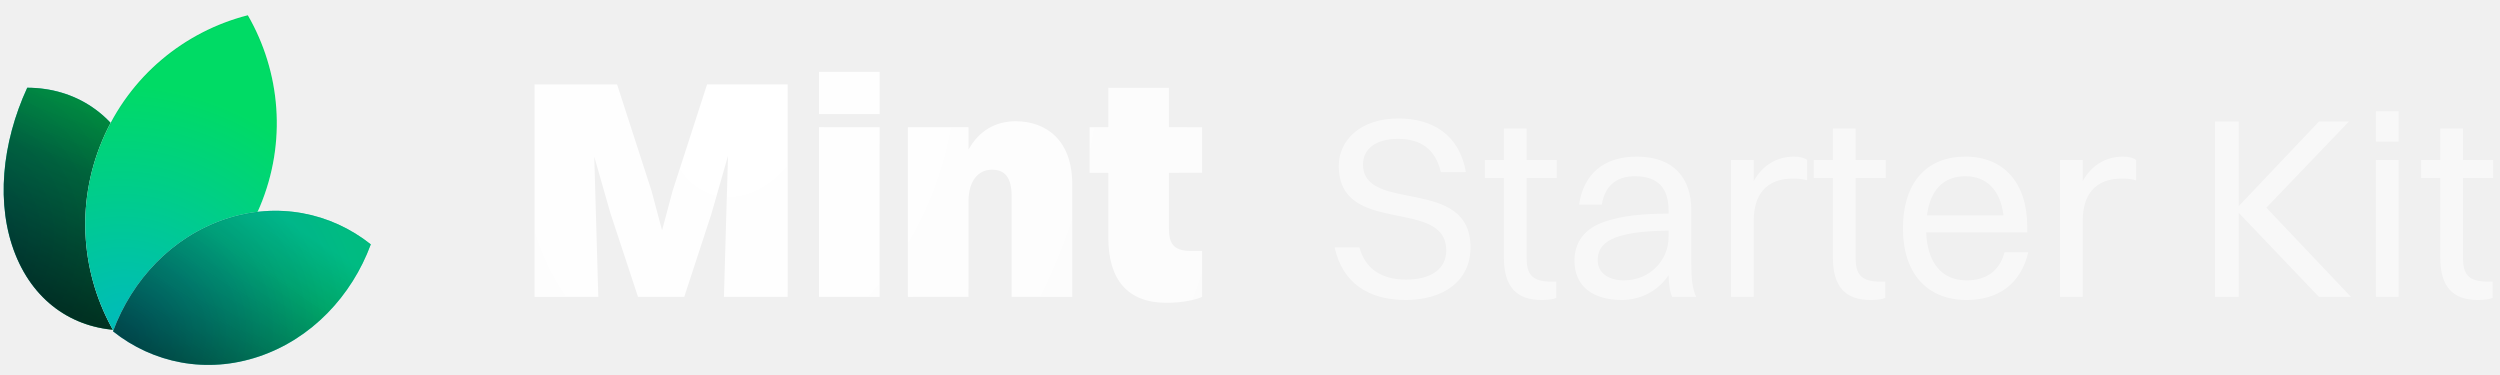
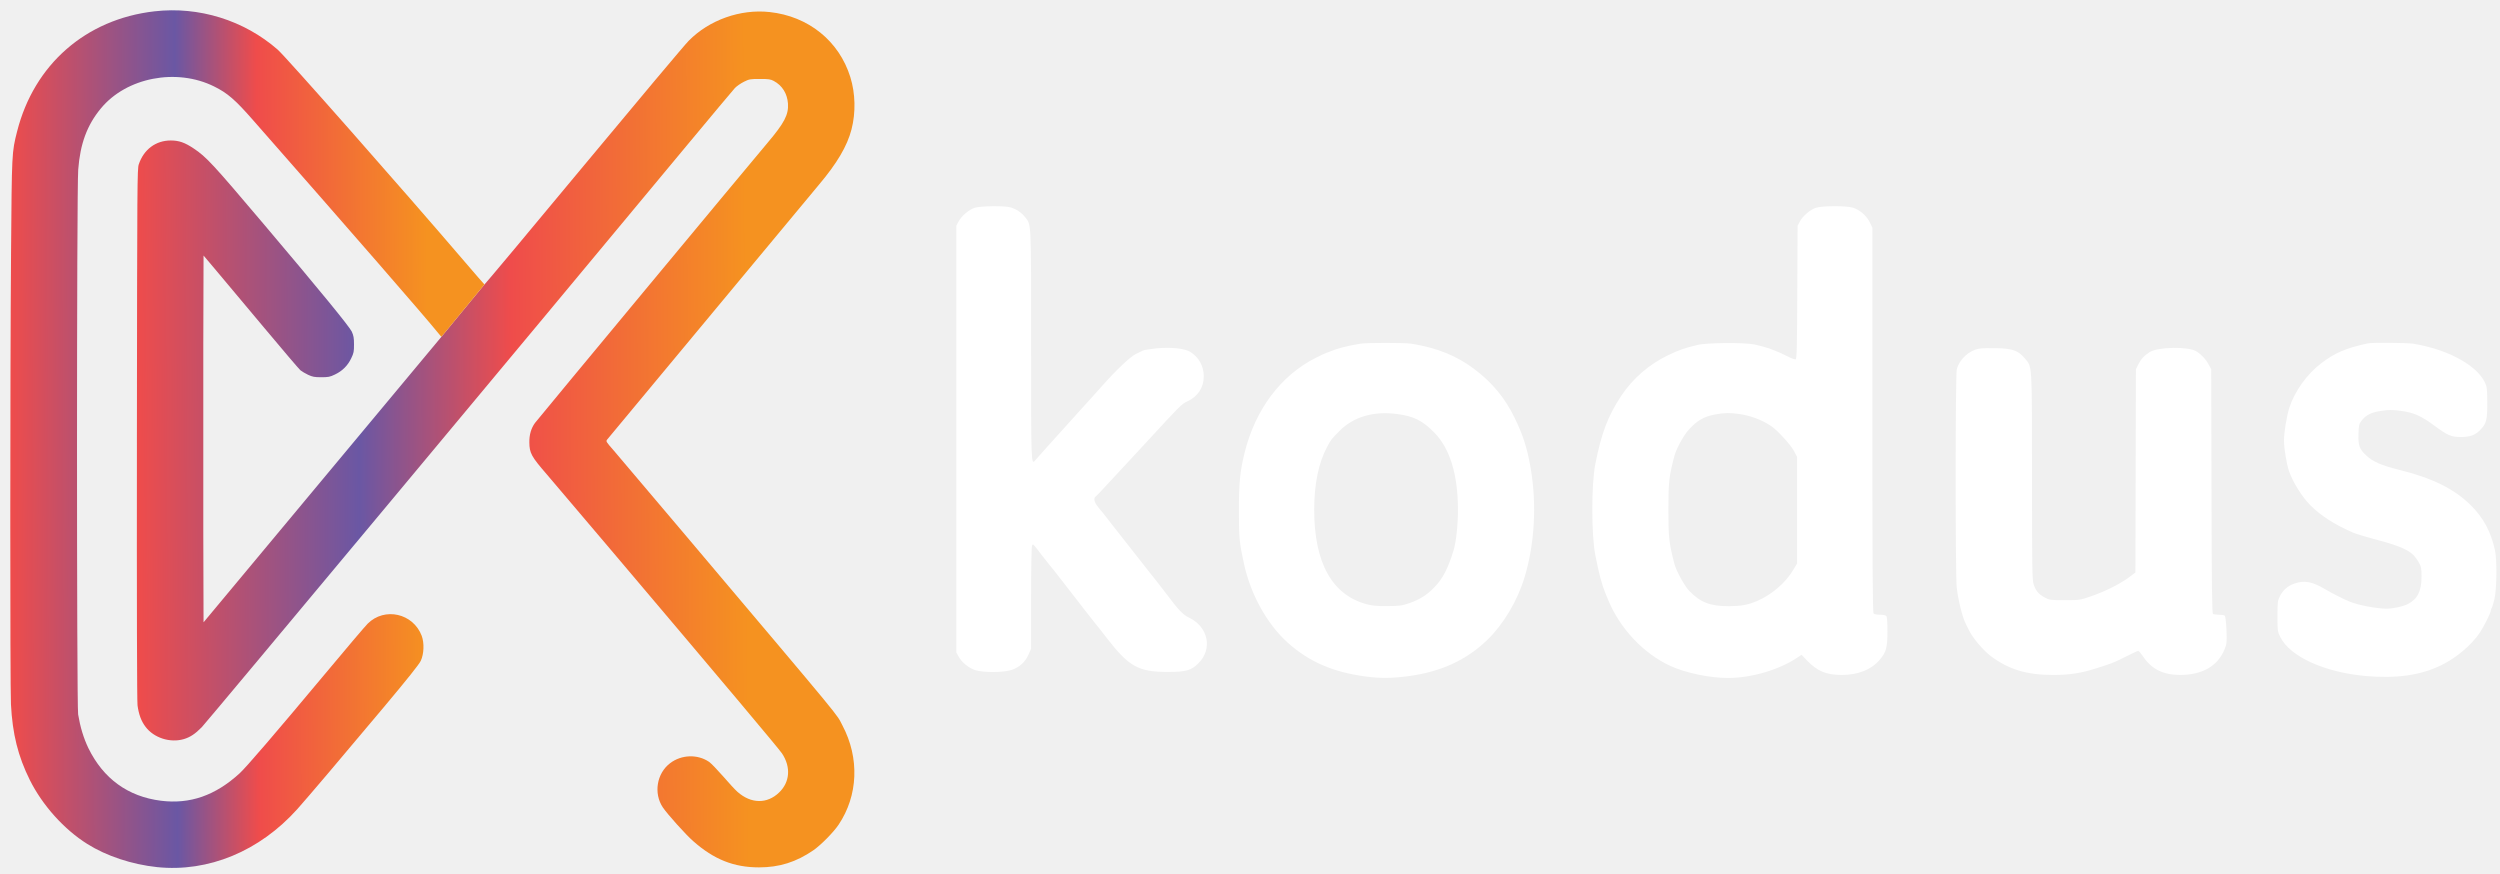
- <svg xmlns="http://www.w3.org/2000/svg" width="160" height="24" viewBox="0 0 160 24" fill="none">
-   <path d="M7.953 21.139C4.896 21.13 2.255 19.458 0.987 16.29C-0.28 13.121 0.109 9.163 1.744 5.615C4.801 5.624 7.442 7.296 8.71 10.465C9.977 13.633 9.588 17.591 7.953 21.139Z" fill="white" />
-   <path d="M7.953 21.139C4.896 21.13 2.255 19.458 0.987 16.29C-0.28 13.121 0.109 9.163 1.744 5.615C4.801 5.624 7.442 7.296 8.71 10.465C9.977 13.633 9.588 17.591 7.953 21.139Z" fill="url(#paint0_radial_115_109)" />
-   <path d="M7.953 21.139C4.896 21.13 2.255 19.458 0.987 16.29C-0.28 13.121 0.109 9.163 1.744 5.615C4.801 5.624 7.442 7.296 8.71 10.465C9.977 13.633 9.588 17.591 7.953 21.139Z" fill="black" fill-opacity="0.5" style="mix-blend-mode:hard-light" />
-   <path d="M7.953 21.139C4.896 21.13 2.255 19.458 0.987 16.29C-0.28 13.121 0.109 9.163 1.744 5.615C4.801 5.624 7.442 7.296 8.71 10.465C9.977 13.633 9.588 17.591 7.953 21.139Z" fill="url(#paint1_linear_115_109)" fill-opacity="0.5" style="mix-blend-mode:hard-light" />
-   <path d="M7.935 21.111C4.897 21.096 2.274 19.431 1.013 16.279C-0.248 13.124 0.136 9.182 1.762 5.643C4.8 5.659 7.423 7.324 8.684 10.476C9.945 13.63 9.561 17.572 7.935 21.111Z" stroke="url(#paint2_linear_115_109)" stroke-opacity="0.05" stroke-width="0.056" />
-   <path d="M7.31 21.257C11.354 20.221 14.884 17.375 16.628 13.236C18.373 9.097 17.945 4.587 15.86 0.976C11.816 2.012 8.287 4.858 6.542 8.998C4.797 13.137 5.225 17.646 7.31 21.257Z" fill="white" />
-   <path d="M7.31 21.257C11.354 20.221 14.884 17.375 16.628 13.236C18.373 9.097 17.945 4.587 15.86 0.976C11.816 2.012 8.287 4.858 6.542 8.998C4.797 13.137 5.225 17.646 7.31 21.257Z" fill="url(#paint3_radial_115_109)" />
-   <path d="M16.602 13.225C14.864 17.349 11.351 20.187 7.324 21.225C5.253 17.624 4.829 13.132 6.568 9.009C8.306 4.885 11.819 2.047 15.846 1.009C17.918 4.61 18.341 9.101 16.602 13.225Z" stroke="url(#paint4_linear_115_109)" stroke-opacity="0.05" stroke-width="0.056" />
-   <path d="M7.234 21.207C9.789 23.237 13.21 23.951 16.577 22.814C19.944 21.677 22.506 18.945 23.73 15.638C21.175 13.608 17.754 12.894 14.387 14.031C11.02 15.168 8.458 17.901 7.234 21.207Z" fill="white" />
-   <path d="M7.234 21.207C9.789 23.237 13.21 23.951 16.577 22.814C19.944 21.677 22.506 18.945 23.73 15.638C21.175 13.608 17.754 12.894 14.387 14.031C11.02 15.168 8.458 17.901 7.234 21.207Z" fill="url(#paint5_radial_115_109)" />
-   <path d="M7.234 21.207C9.789 23.237 13.21 23.951 16.577 22.814C19.944 21.677 22.506 18.945 23.73 15.638C21.175 13.608 17.754 12.894 14.387 14.031C11.02 15.168 8.458 17.901 7.234 21.207Z" fill="black" fill-opacity="0.2" style="mix-blend-mode:hard-light" />
-   <path d="M7.234 21.207C9.789 23.237 13.21 23.951 16.577 22.814C19.944 21.677 22.506 18.945 23.73 15.638C21.175 13.608 17.754 12.894 14.387 14.031C11.02 15.168 8.458 17.901 7.234 21.207Z" fill="url(#paint6_linear_115_109)" fill-opacity="0.5" style="mix-blend-mode:hard-light" />
-   <path d="M16.568 22.787C13.218 23.918 9.814 23.212 7.267 21.198C8.492 17.907 11.044 15.189 14.396 14.058C17.747 12.927 21.15 13.633 23.697 15.648C22.472 18.938 19.92 21.656 16.568 22.787Z" stroke="url(#paint7_linear_115_109)" stroke-opacity="0.05" stroke-width="0.056" />
-   <path d="M34.212 19V5.4H39.492L41.692 12.2L42.372 14.74L43.052 12.2L45.252 5.4H50.412V19H46.332L46.592 9.98L45.532 13.68L43.792 19H40.832L39.052 13.6L38.032 10.02L38.292 19H34.212ZM52.416 7.3V4.6H56.295V7.3H52.416ZM52.416 19V8.14H56.295V19H52.416ZM58.104 19V8.14H61.984V9.58C62.664 8.34 63.744 7.76 65.004 7.76C66.964 7.76 68.624 8.98 68.624 11.78V19H64.744V12.56C64.744 11.34 64.304 10.86 63.484 10.86C62.604 10.86 61.984 11.58 61.984 12.88V19H58.104ZM70.933 15.22V11.06H69.733V8.14H70.933V5.62H74.813V8.14H76.933V11.06H74.813V14.6C74.813 15.5 75.033 16.06 76.213 16.06H76.933V19C76.493 19.2 75.673 19.38 74.653 19.38C72.153 19.38 70.933 17.88 70.933 15.22Z" fill="url(#paint8_radial_115_109)" />
-   <path d="M87.232 10.519C87.232 13.687 94.112 11.229 94.112 15.832C94.112 17.994 92.364 19.198 89.971 19.198C87.562 19.198 85.912 18.093 85.417 15.832H87.001C87.364 17.169 88.371 17.895 89.987 17.895C91.671 17.895 92.561 17.152 92.561 16.03C92.561 12.598 85.681 15.155 85.681 10.618C85.681 9.001 87.034 7.582 89.509 7.582C91.671 7.582 93.403 8.621 93.816 11.014H92.215C91.868 9.529 90.912 8.886 89.476 8.886C88.057 8.886 87.232 9.529 87.232 10.519ZM96.25 16.476V11.393H95.029V10.239H96.25V8.226H97.702V10.239H99.632V11.393H97.702V16.476C97.702 17.532 98.015 18.026 99.302 18.026H99.599V19.066C99.434 19.148 99.071 19.198 98.659 19.198C97.025 19.198 96.25 18.323 96.25 16.476ZM102.516 13.093H101.064C101.345 11.162 102.615 10.024 104.76 10.024C107.103 10.024 108.242 11.393 108.242 13.44V16.888C108.242 17.895 108.324 18.521 108.555 19H107.021C106.856 18.654 106.806 18.142 106.79 17.614C106.047 18.72 104.859 19.198 103.803 19.198C101.988 19.198 100.767 18.357 100.767 16.69C100.767 15.486 101.427 14.611 102.714 14.182C103.902 13.786 105.107 13.687 106.79 13.671V13.473C106.79 12.053 106.13 11.278 104.628 11.278C103.374 11.278 102.698 11.971 102.516 13.093ZM102.252 16.657C102.252 17.465 102.929 17.944 103.952 17.944C105.569 17.944 106.79 16.674 106.79 15.172V14.759C103.061 14.793 102.252 15.585 102.252 16.657ZM110.787 19V10.239H112.239V11.591C112.833 10.519 113.774 10.024 114.83 10.024C115.176 10.024 115.49 10.107 115.655 10.239V11.542C115.407 11.46 115.094 11.427 114.747 11.427C112.998 11.427 112.239 12.515 112.239 14.1V19H110.787ZM117.305 16.476V11.393H116.084V10.239H117.305V8.226H118.757V10.239H120.688V11.393H118.757V16.476C118.757 17.532 119.071 18.026 120.358 18.026H120.655V19.066C120.49 19.148 120.127 19.198 119.714 19.198C118.081 19.198 117.305 18.323 117.305 16.476ZM129.809 16.145C129.33 18.192 127.862 19.198 125.865 19.198C123.324 19.198 121.79 17.482 121.79 14.627C121.79 11.658 123.324 10.024 125.783 10.024C128.258 10.024 129.743 11.723 129.743 14.512V14.875H123.275C123.357 16.838 124.281 17.944 125.865 17.944C127.103 17.944 127.977 17.35 128.291 16.145H129.809ZM125.783 11.278C124.38 11.278 123.539 12.152 123.324 13.786H128.225C128.027 12.169 127.152 11.278 125.783 11.278ZM131.843 19V10.239H133.295V11.591C133.889 10.519 134.829 10.024 135.885 10.024C136.232 10.024 136.545 10.107 136.71 10.239V11.542C136.463 11.46 136.149 11.427 135.803 11.427C134.054 11.427 133.295 12.515 133.295 14.1V19H131.843ZM141.763 19V7.78H143.281V13.192L148.413 7.78H150.327L145.047 13.291L150.459 19H148.413L143.281 13.621V19H141.763ZM152.06 9.067V7.12H153.512V9.067H152.06ZM152.06 19V10.239H153.512V19H152.06ZM156.178 16.476V11.393H154.957V10.239H156.178V8.226H157.63V10.239H159.56V11.393H157.63V16.476C157.63 17.532 157.943 18.026 159.23 18.026H159.527V19.066C159.362 19.148 158.999 19.198 158.587 19.198C156.953 19.198 156.178 18.323 156.178 16.476Z" fill="white" fill-opacity="0.55" />
+ <svg xmlns="http://www.w3.org/2000/svg" width="126" height="44" viewBox="0 0 126 44" fill="none">
+   <path d="M49.129 10.47C48.84 10.561 48.461 10.885 48.309 11.168L48.198 11.376V32.88L48.319 33.097C48.476 33.386 48.82 33.664 49.149 33.775C49.559 33.907 50.586 33.902 50.996 33.76C51.385 33.628 51.674 33.365 51.841 32.981L51.967 32.697V30.132C51.967 28.614 51.987 27.536 52.018 27.491C52.074 27.405 52.043 27.375 52.499 27.971C52.691 28.22 52.863 28.437 52.878 28.452C52.898 28.467 53.177 28.817 53.5 29.236C54.523 30.562 55.109 31.306 55.195 31.412C55.246 31.468 55.514 31.807 55.792 32.171C56.906 33.603 57.381 33.866 58.854 33.866C59.769 33.866 60.028 33.795 60.392 33.436C61.13 32.718 60.903 31.594 59.926 31.129C59.618 30.982 59.39 30.739 58.773 29.915C58.57 29.646 57.816 28.68 57.786 28.655C57.771 28.639 57.518 28.321 57.23 27.946C56.936 27.572 56.688 27.253 56.673 27.238C56.658 27.223 56.405 26.904 56.116 26.529C55.828 26.155 55.58 25.836 55.565 25.821C55.545 25.806 55.448 25.69 55.347 25.558C55.15 25.32 55.099 25.103 55.221 25.027C55.256 25.006 55.565 24.678 55.909 24.303C56.258 23.929 56.698 23.448 56.895 23.241C57.093 23.028 57.493 22.598 57.786 22.279C59.456 20.463 59.547 20.367 59.83 20.235C60.372 19.987 60.67 19.537 60.67 18.965C60.67 18.459 60.427 18.009 59.997 17.741C59.709 17.558 59.021 17.488 58.267 17.558C57.953 17.594 57.649 17.64 57.599 17.67C57.548 17.695 57.396 17.771 57.255 17.837C56.987 17.958 56.248 18.657 55.555 19.441C55.347 19.674 55.155 19.891 55.125 19.921C55.099 19.952 54.836 20.24 54.548 20.559C54.264 20.878 53.839 21.343 53.612 21.596C53.192 22.057 52.327 23.023 52.18 23.195C51.967 23.443 51.967 23.483 51.967 17.376C51.967 10.991 51.983 11.35 51.654 10.93C51.471 10.703 51.218 10.536 50.925 10.45C50.632 10.364 49.427 10.379 49.129 10.47Z" fill="white" />
+   <path d="M91.53 10.47C91.241 10.561 90.862 10.88 90.71 11.168L90.599 11.376L90.583 14.73C90.573 17.513 90.558 18.09 90.502 18.11C90.462 18.125 90.275 18.059 90.088 17.958C89.49 17.66 89.081 17.508 88.423 17.361C87.937 17.255 85.994 17.27 85.539 17.387C84.835 17.564 84.618 17.64 84.072 17.903C83.12 18.358 82.29 19.076 81.709 19.952C81.041 20.964 80.712 21.824 80.403 23.392C80.201 24.425 80.201 26.975 80.408 27.997C80.585 28.908 80.732 29.459 80.914 29.904C80.95 29.98 81.005 30.127 81.046 30.223C81.643 31.68 82.837 32.945 84.198 33.568C84.957 33.917 86.181 34.17 87.082 34.17C88.286 34.17 89.683 33.755 90.609 33.127L90.796 33.001L91.069 33.284C91.595 33.831 92.035 34.013 92.825 34.018C93.639 34.018 94.307 33.755 94.727 33.264C95.066 32.874 95.127 32.647 95.127 31.817C95.127 31.331 95.107 31.083 95.066 31.043C95.031 31.007 94.889 30.982 94.748 30.982C94.606 30.982 94.464 30.957 94.429 30.921C94.383 30.876 94.368 28.639 94.368 21.166V11.477L94.247 11.224C94.09 10.885 93.725 10.566 93.381 10.465C93.032 10.364 91.864 10.369 91.53 10.47ZM87.674 20.868C88.225 20.944 88.833 21.176 89.283 21.485C89.597 21.703 90.244 22.411 90.411 22.72L90.573 23.028V28.396L90.391 28.705C90.001 29.368 89.298 29.975 88.549 30.294C88.079 30.491 87.76 30.547 87.133 30.552C86.197 30.552 85.706 30.365 85.144 29.788C84.901 29.535 84.486 28.786 84.39 28.417C84.122 27.385 84.087 27.101 84.087 25.695C84.087 24.288 84.122 23.995 84.39 22.978C84.486 22.618 84.851 21.945 85.114 21.657C85.529 21.197 85.873 20.994 86.45 20.888C86.9 20.802 87.183 20.797 87.674 20.868Z" fill="white" />
+   <path d="M68.563 17.321C67.9 17.432 67.389 17.564 67.061 17.705C66.975 17.746 66.888 17.776 66.868 17.776C66.848 17.776 66.6 17.892 66.317 18.034C64.556 18.915 63.256 20.65 62.724 22.836C62.497 23.752 62.441 24.344 62.441 25.72C62.441 27.101 62.461 27.344 62.699 28.427C63.038 29.975 63.868 31.463 64.905 32.394C65.983 33.355 67.167 33.871 68.816 34.094C69.58 34.195 70.157 34.19 71.017 34.074C72.636 33.851 73.912 33.264 74.959 32.252C75.773 31.468 76.487 30.269 76.841 29.085C77.347 27.42 77.458 25.411 77.145 23.595C76.973 22.583 76.755 21.905 76.325 21.035C75.849 20.058 75.202 19.279 74.331 18.621C73.416 17.928 72.444 17.533 71.118 17.321C70.805 17.27 68.877 17.27 68.563 17.321ZM70.42 20.868C71.25 20.974 71.69 21.197 72.282 21.794C73.072 22.593 73.476 23.904 73.481 25.669C73.487 26.428 73.385 27.339 73.259 27.744C72.965 28.69 72.712 29.166 72.287 29.606C71.928 29.98 71.549 30.218 71.043 30.395C70.653 30.527 70.547 30.542 69.929 30.547C69.413 30.552 69.16 30.527 68.892 30.456C67.141 29.995 66.236 28.371 66.236 25.695C66.236 24.384 66.459 23.317 66.894 22.507C67.086 22.153 67.096 22.138 67.511 21.718C68.209 21.009 69.241 20.706 70.42 20.868Z" fill="white" />
+   <path d="M119.338 17.306C118.24 17.543 117.678 17.781 116.985 18.312C116.267 18.859 115.654 19.719 115.381 20.554C115.25 20.974 115.113 21.788 115.113 22.203C115.113 22.598 115.245 23.387 115.366 23.747C115.558 24.298 116.019 25.037 116.429 25.452C116.955 25.983 117.653 26.433 118.579 26.838C118.731 26.904 119.247 27.061 119.591 27.152C120.745 27.45 121.266 27.653 121.579 27.921C121.671 27.997 121.812 28.179 121.893 28.321C122.03 28.558 122.045 28.619 122.045 29.07C122.045 29.788 121.848 30.188 121.362 30.441C121.109 30.567 120.638 30.673 120.294 30.678C119.803 30.678 118.872 30.506 118.427 30.324C118.144 30.213 117.481 29.874 117.188 29.697C116.545 29.312 116.135 29.236 115.634 29.414C115.295 29.53 115.047 29.753 114.896 30.071C114.794 30.274 114.784 30.385 114.784 31.063C114.784 31.802 114.789 31.832 114.931 32.115C115.427 33.097 117.147 33.881 119.211 34.069C120.79 34.21 122.025 34.033 123.067 33.512C123.816 33.143 124.575 32.495 124.985 31.883C125.207 31.549 125.536 30.881 125.536 30.77C125.536 30.734 125.556 30.678 125.582 30.648C125.602 30.623 125.668 30.421 125.718 30.198C125.84 29.692 125.855 28.199 125.744 27.718C125.536 26.788 125.157 26.084 124.529 25.467C123.689 24.632 122.576 24.086 120.881 23.671C120.046 23.463 119.601 23.271 119.277 22.973C118.913 22.639 118.847 22.456 118.867 21.875C118.883 21.409 118.893 21.369 119.039 21.181C119.262 20.903 119.525 20.777 120.031 20.706C120.39 20.65 120.573 20.65 120.987 20.706C121.625 20.782 122.04 20.964 122.708 21.465C123.366 21.95 123.543 22.026 124.033 22.026C124.494 22.026 124.762 21.925 125.01 21.662C125.319 21.338 125.359 21.176 125.359 20.306C125.354 19.593 125.344 19.502 125.238 19.274C124.823 18.398 123.34 17.599 121.615 17.321C121.316 17.275 119.54 17.26 119.338 17.306Z" fill="white" />
+   <path d="M99.742 17.574C99.236 17.665 98.755 18.11 98.623 18.611C98.547 18.884 98.547 28.918 98.618 29.606C98.684 30.213 98.902 31.104 99.069 31.427C99.094 31.473 99.17 31.625 99.231 31.756C99.428 32.161 99.954 32.778 100.349 33.077C101.234 33.74 102.155 34.018 103.471 34.018C104.311 34.018 104.867 33.932 105.651 33.684C106.42 33.441 106.532 33.401 107.154 33.087C107.463 32.93 107.736 32.804 107.766 32.804C107.797 32.804 107.903 32.93 108.009 33.082C108.429 33.719 109.016 34.013 109.866 34.018C111 34.018 111.784 33.568 112.128 32.702C112.229 32.449 112.239 32.363 112.214 31.746C112.189 31.276 112.163 31.053 112.118 31.023C112.082 31.002 111.951 30.982 111.824 30.982C111.698 30.982 111.566 30.962 111.536 30.942C111.485 30.911 111.47 29.555 111.46 24.759L111.445 18.611L111.308 18.358C111.172 18.1 110.949 17.862 110.691 17.705C110.291 17.457 108.758 17.483 108.343 17.746C108.07 17.918 107.898 18.105 107.761 18.383L107.65 18.611L107.625 28.852L107.432 28.999C106.926 29.398 106.132 29.803 105.322 30.076C104.837 30.243 104.786 30.248 104.058 30.248C103.319 30.248 103.293 30.243 103.041 30.107C102.737 29.94 102.605 29.778 102.494 29.444C102.423 29.231 102.413 28.639 102.413 24.01C102.408 18.181 102.433 18.52 102.039 18.049C101.725 17.675 101.437 17.569 100.657 17.548C100.298 17.538 99.888 17.548 99.742 17.574Z" fill="white" />
+   <path d="M16.25 24.173L22.245 16.978L24.418 14.337C24.431 14.342 26.675 11.661 29.396 8.382C32.121 5.104 34.508 2.258 34.709 2.057C35.743 1.004 37.318 0.447 38.786 0.607C40.744 0.817 42.292 2.066 42.858 3.89C43.113 4.711 43.135 5.679 42.916 6.522C42.698 7.365 42.185 8.235 41.252 9.337C40.887 9.774 30.725 22.001 30.609 22.144C30.529 22.246 30.529 22.246 30.948 22.724C31.176 22.991 32.79 24.892 34.53 26.953C42.774 36.713 42.122 35.923 42.461 36.566C43.327 38.207 43.251 40.098 42.265 41.566C42.002 41.954 41.377 42.587 40.998 42.851C40.128 43.448 39.285 43.716 38.25 43.716C36.988 43.716 35.98 43.315 34.945 42.4C34.561 42.066 33.642 41.04 33.406 40.692C32.933 39.982 33.098 38.979 33.772 38.466C34.343 38.029 35.159 38.002 35.739 38.399C35.842 38.47 36.158 38.8 36.444 39.126C36.725 39.456 37.055 39.808 37.171 39.911C37.853 40.513 38.661 40.527 39.267 39.942C39.812 39.42 39.87 38.662 39.415 37.975C39.258 37.739 36.578 34.549 30.881 27.822C29.418 26.092 27.915 24.325 27.549 23.897C26.777 23.005 26.684 22.835 26.679 22.291C26.675 21.907 26.768 21.586 26.965 21.314C27.085 21.149 37.728 8.329 38.683 7.2C39.531 6.197 39.749 5.782 39.714 5.224C39.678 4.716 39.428 4.31 38.995 4.078C38.83 3.993 38.741 3.98 38.295 3.98C37.804 3.98 37.764 3.988 37.492 4.122C37.331 4.203 37.131 4.341 37.041 4.435C36.952 4.528 35.842 5.858 34.566 7.392C26.907 16.617 10.406 36.409 10.174 36.646C9.844 36.985 9.581 37.159 9.26 37.252C8.573 37.453 7.752 37.19 7.333 36.628C7.119 36.347 6.994 36.008 6.931 35.548C6.905 35.321 6.891 30.673 6.9 21.867C6.913 9.06 6.918 8.521 6.994 8.284C7.248 7.53 7.85 7.08 8.609 7.08C9.014 7.08 9.313 7.182 9.759 7.481C10.406 7.914 10.71 8.244 13.274 11.273C16.129 14.645 17.619 16.47 17.731 16.715C17.82 16.916 17.842 17.032 17.842 17.362C17.842 17.719 17.829 17.794 17.704 18.053C17.53 18.424 17.253 18.7 16.883 18.874C16.625 18.999 16.549 19.012 16.192 19.012C15.848 19.012 15.755 18.994 15.532 18.892C15.389 18.825 15.21 18.718 15.139 18.66C15.068 18.598 14.234 17.621 13.284 16.483C12.329 15.346 11.263 14.07 10.906 13.646L10.259 12.879L10.246 17.496C10.241 20.034 10.241 24.196 10.246 26.738L10.259 31.364L16.25 24.173Z" fill="url(#paint0_linear_148_56)" />
+   <path d="M0.864 6.616C1.721 3.248 4.326 0.968 7.783 0.571C10.027 0.313 12.302 1.022 13.997 2.503C14.43 2.887 20.233 9.466 23.44 13.213C23.962 13.824 24.404 14.333 24.417 14.337L22.245 16.978L22.071 16.768C21.362 15.894 17.757 11.75 12.757 6.058C11.851 5.023 11.463 4.689 10.794 4.359C8.894 3.413 6.369 3.904 5.084 5.465C4.388 6.304 4.04 7.249 3.942 8.552C3.862 9.578 3.862 35.535 3.938 36.008C4.045 36.65 4.214 37.203 4.455 37.707C5.209 39.246 6.449 40.147 8.109 40.357C9.576 40.54 10.852 40.098 12.083 38.97C12.409 38.671 13.859 36.985 16.37 33.978C17.423 32.716 18.395 31.569 18.533 31.431C19.385 30.584 20.826 30.909 21.255 32.047C21.388 32.408 21.37 32.961 21.205 33.309C21.13 33.474 20.523 34.237 19.336 35.651C17.244 38.149 15.531 40.165 14.983 40.781C13.078 42.904 10.5 43.97 7.917 43.703C6.654 43.569 5.365 43.145 4.397 42.534C3.229 41.802 2.136 40.585 1.502 39.309C0.909 38.118 0.628 36.989 0.552 35.495C0.507 34.54 0.507 19.106 0.557 12.723C0.597 7.664 0.592 7.691 0.864 6.616Z" fill="url(#paint1_linear_148_56)" />
  <defs>
-     <radialGradient id="paint0_radial_115_109" cx="0" cy="0" r="1" gradientUnits="userSpaceOnUse" gradientTransform="translate(-3.00503 15.023) rotate(-10.029) scale(17.9572 17.784)">
-       <stop stop-color="#00B0BB" />
-       <stop offset="1" stop-color="#00DB65" />
-     </radialGradient>
-     <linearGradient id="paint1_linear_115_109" x1="7.39" y1="4.813" x2="1.63" y2="18.689" gradientUnits="userSpaceOnUse">
-       <stop stop-color="#18E299" />
-       <stop offset="1" />
+     <linearGradient id="paint0_linear_148_56" x1="43.052" y1="22.153" x2="6.889" y2="22.347" gradientUnits="userSpaceOnUse">
+       <stop offset="0.149" stop-color="#F59220" />
+       <stop offset="0.477" stop-color="#EF4C4B" />
+       <stop offset="0.69" stop-color="#6A57A4" />
+       <stop offset="1" stop-color="#EF4C4B" />
    </linearGradient>
-     <linearGradient id="paint2_linear_115_109" x1="7.948" y1="8.016" x2="1.761" y2="18.746" gradientUnits="userSpaceOnUse">
-       <stop />
-       <stop offset="1" stop-opacity="0" />
+     <linearGradient id="paint1_linear_148_56" x1="24.419" y1="22.115" x2="0.512" y2="22.198" gradientUnits="userSpaceOnUse">
+       <stop offset="0.119" stop-color="#F59220" />
+       <stop offset="0.478" stop-color="#EF4C4B" />
+       <stop offset="0.65" stop-color="#6A57A4" />
+       <stop offset="1" stop-color="#EF4C4B" />
    </linearGradient>
-     <radialGradient id="paint3_radial_115_109" cx="0" cy="0" r="1" gradientUnits="userSpaceOnUse" gradientTransform="translate(8.11404 20.8822) rotate(-75.7542) scale(21.6246 23.7772)">
-       <stop stop-color="#00BBBB" />
-       <stop offset="0.713" stop-color="#00DB65" />
-     </radialGradient>
-     <linearGradient id="paint4_linear_115_109" x1="7.602" y1="5.871" x2="15.556" y2="16.372" gradientUnits="userSpaceOnUse">
-       <stop />
-       <stop offset="1" stop-opacity="0" />
-     </linearGradient>
-     <radialGradient id="paint5_radial_115_109" cx="0" cy="0" r="1" gradientUnits="userSpaceOnUse" gradientTransform="translate(7.84537 21.5181) rotate(-20.3525) scale(18.5603 17.32)">
-       <stop stop-color="#00B0BB" />
-       <stop offset="1" stop-color="#00DB65" />
-     </radialGradient>
-     <linearGradient id="paint6_linear_115_109" x1="16.808" y1="13.007" x2="10.041" y2="22.994" gradientUnits="userSpaceOnUse">
-       <stop stop-color="#00B1BC" />
-       <stop offset="1" />
-     </linearGradient>
-     <linearGradient id="paint7_linear_115_109" x1="16.808" y1="13.007" x2="14.169" y2="23.841" gradientUnits="userSpaceOnUse">
-       <stop />
-       <stop offset="1" stop-opacity="0" />
-     </linearGradient>
-     <radialGradient id="paint8_radial_115_109" cx="0" cy="0" r="1" gradientUnits="userSpaceOnUse" gradientTransform="translate(47.2781 7) rotate(19.0047) scale(67.5582 85.7506)">
-       <stop stop-color="white" />
-       <stop offset="1" stop-color="white" stop-opacity="0.5" />
-     </radialGradient>
  </defs>
</svg>
